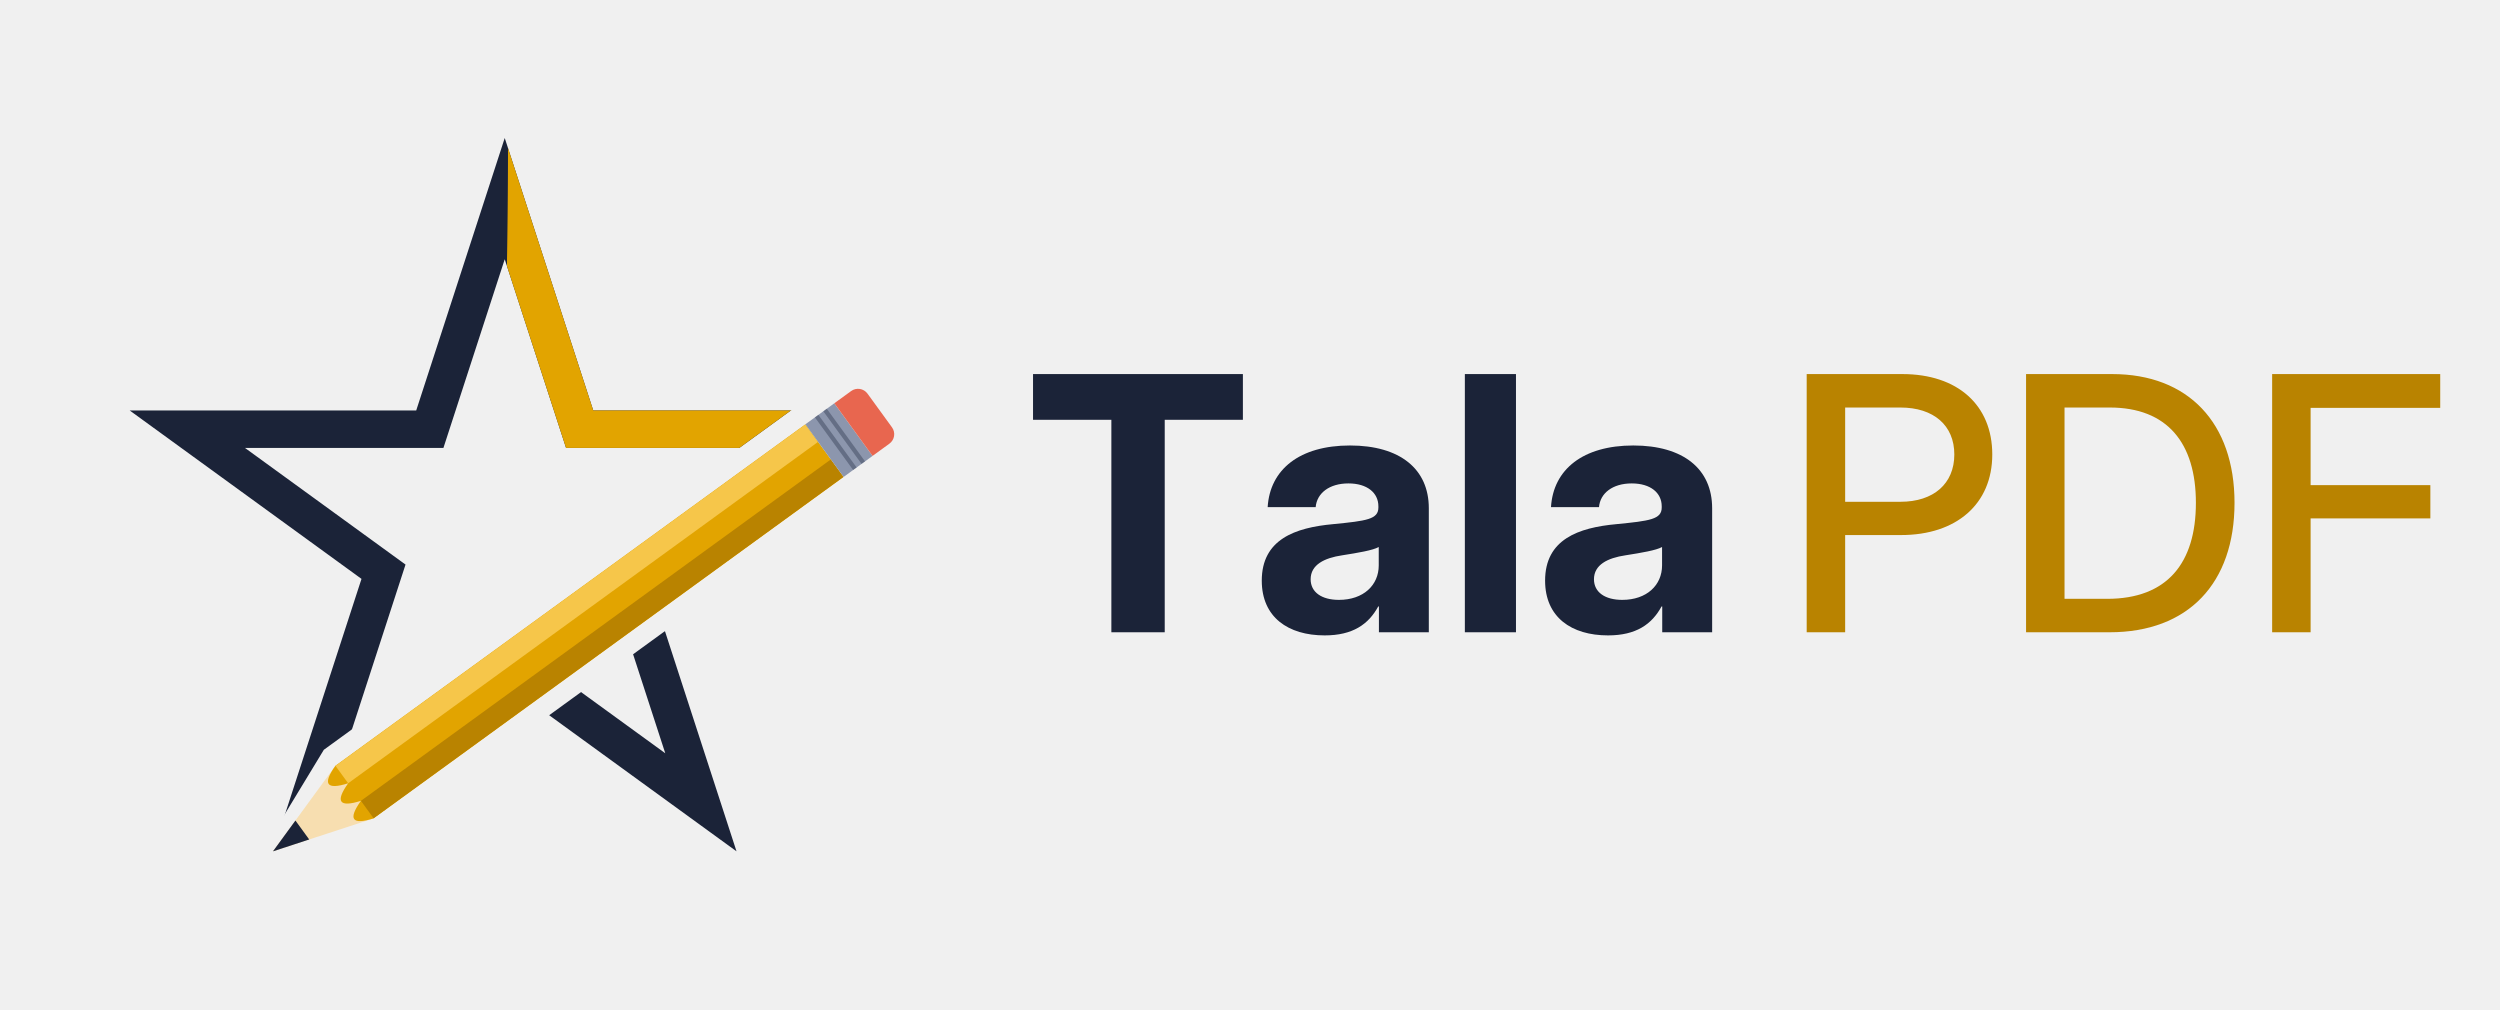
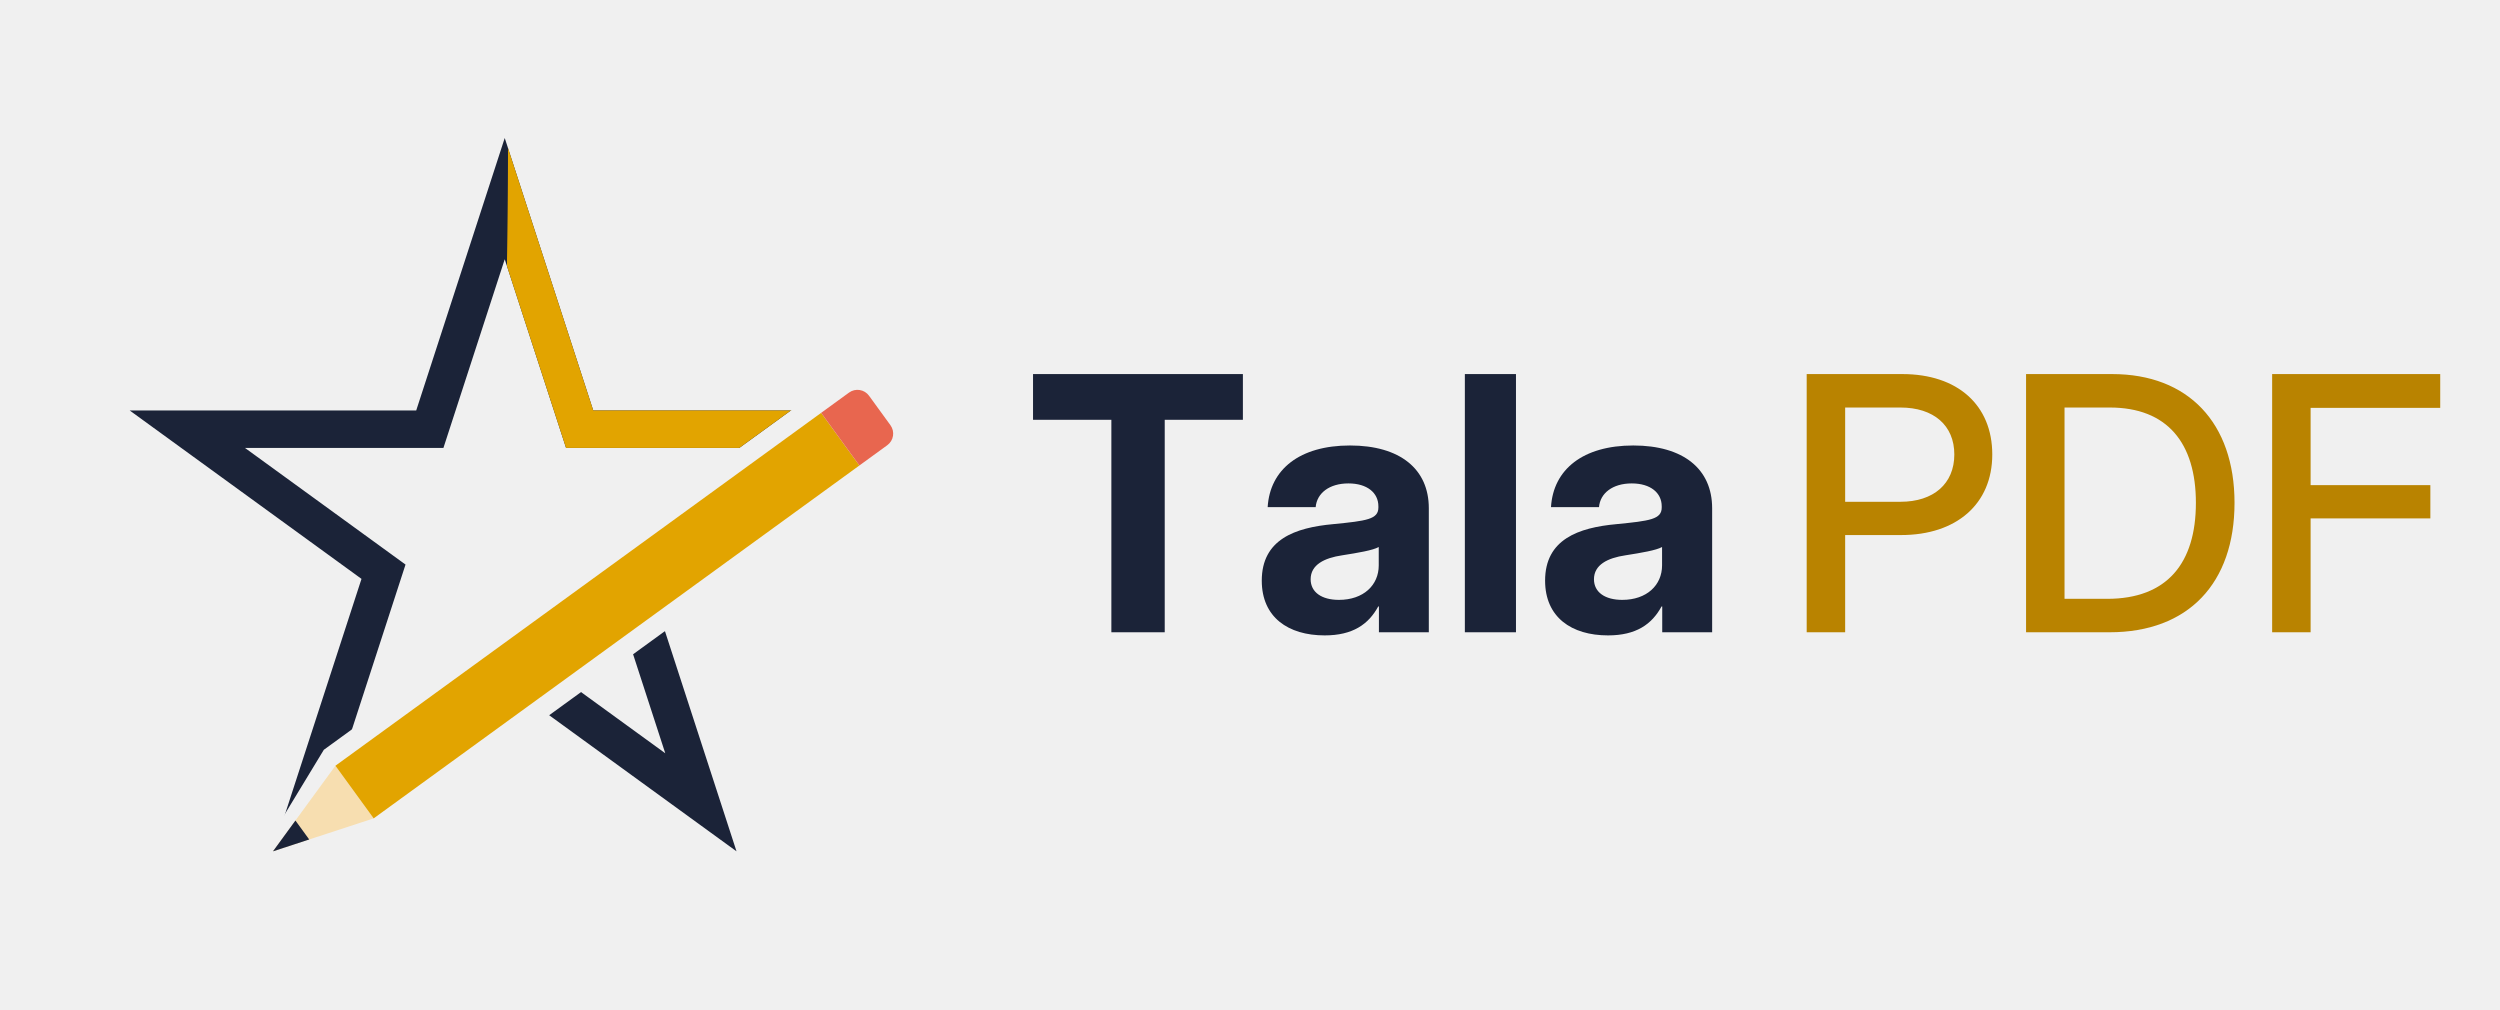
<svg xmlns="http://www.w3.org/2000/svg" viewBox="0 0 1268 512">
  <defs>
    <mask id="h19-k" maskUnits="userSpaceOnUse" x="0" y="0" width="512" height="512">
      <rect width="512" height="512" fill="#fff" />
      <g fill="#000">
        <g transform="translate(138.44 431.8) rotate(-36)">
          <path d="M-12 0L51.15 -26.5L390.42 -26.5L390.42 26.5L51.15 26.5Z" />
        </g>
      </g>
    </mask>
  </defs>
  <path d="M256 70L300.9 208.2L446.21 208.2L328.65 293.61L373.56 431.8L256 346.39L138.44 431.8L183.35 293.61L65.79 208.2L211.1 208.2ZM256 131.49L287.1 227.2L387.74 227.2L306.32 286.35L337.42 382.06L256 322.91L174.58 382.06L205.68 286.35L124.26 227.2L224.9 227.2Z" fill="#1b2338" fill-rule="evenodd" mask="url(#h19-k)" />
  <clipPath id="h19-c">
    <path d="M256 270L258 30L556 -30L556 208.2Z" />
  </clipPath>
  <path d="M256 70L300.9 208.2L446.21 208.2L328.65 293.61L373.56 431.8L256 346.39L138.44 431.8L183.35 293.61L65.79 208.2L211.1 208.2ZM256 131.49L287.1 227.2L387.74 227.2L306.32 286.35L337.42 382.06L256 322.91L174.58 382.06L205.68 286.35L124.26 227.2L224.9 227.2Z" fill="#e2a400" fill-rule="evenodd" mask="url(#h19-k)" clip-path="url(#h19-c)" />
  <g transform="translate(138.44 431.8) rotate(-36)">
    <path d="M0 0L51.15 -16.5L51.15 16.5Z" fill="#f7deb0" />
    <path d="M0 0L18.41 -5.94L18.41 5.94Z" fill="#1b2338" />
-     <path d="M345.77 -16.5L51.15 -16.5Q34.78 -11 51.15 -5.5Q34.78 0 51.15 5.5Q34.78 11 51.15 16.5L345.77 16.5Z" fill="#e2a400" />
-     <rect x="51.15" y="-16.5" width="294.62" height="11" fill="#f6c64a" mask="url(#h19-b)" />
-     <rect x="51.15" y="5.5" width="294.62" height="11" fill="#b98300" mask="url(#h19-b)" />
-     <mask id="h19-b" maskUnits="userSpaceOnUse" x="-50" y="-100" width="480.42" height="200">
-       <path d="M345.77 -16.5L51.15 -16.5Q34.78 -11 51.15 -5.5Q34.78 0 51.15 5.5Q34.78 11 51.15 16.5L345.77 16.5Z" fill="#fff" />
-     </mask>
-     <rect x="345.77" y="-16.5" width="18.15" height="33" fill="#8c96ad" />
-     <rect x="351.76" y="-16.5" width="2.18" height="33" fill="#1b2338" opacity=".35" />
-     <rect x="357.03" y="-16.5" width="2.18" height="33" fill="#1b2338" opacity=".35" />
-     <path d="M363.92 -16.5H374.48A5.94 5.94 0 0 1 380.42 -10.56V10.56A5.94 5.94 0 0 1 374.48 16.5H363.92Z" fill="#e8664f" />
+     <rect x="51.15" y="-16.5" width="304.52" height="33" fill="#e2a400" />
+     <path d="M355.67 -16.5H373.16A7.26 7.26 0 0 1 380.42 -9.24V9.24A7.26 7.26 0 0 1 373.16 16.5H355.67Z" fill="#e8664f" />
  </g>
  <g transform="translate(520 320.69) scale(0.9)">
    <path d="M4.39-119.73L48.54-119.73L48.54 0L78.61 0L78.61-119.73L122.66-119.73L122.66-145.51L4.39-145.51ZM168.75 1.76C184.57 1.76 193.46-4.49 198.93-14.55L199.32-14.55L199.32 0L227.44 0L227.44-69.92C227.44-91.99 211.23-105.27 183.01-105.27C154.69-105.27 137.89-91.80 136.62-70.51L163.67-70.51C164.36-78.42 171.39-83.89 182.13-83.89C192.68-83.89 199.02-78.61 199.02-71.00L199.02-70.31C199.02-63.67 192.38-62.79 173.54-60.94C152.05-58.98 133.30-52.34 133.30-29.10C133.30-8.50 148.14 1.76 168.75 1.76ZM176.76-18.26C167.09-18.26 160.84-22.56 160.84-29.88C160.84-38.09 168.65-41.89 178.52-43.36C187.79-44.82 195.90-46.19 199.22-48.05L199.22-37.70C199.22-26.56 190.63-18.26 176.76-18.26ZM276.56-145.51L247.75-145.51L247.75 0L276.56 0ZM328.42 1.76C344.24 1.76 353.13-4.49 358.59-14.55L358.98-14.55L358.98 0L387.11 0L387.11-69.92C387.11-91.99 370.90-105.27 342.68-105.27C314.36-105.27 297.56-91.80 296.29-70.51L323.34-70.51C324.02-78.42 331.05-83.89 341.80-83.89C352.34-83.89 358.69-78.61 358.69-71.00L358.69-70.31C358.69-63.67 352.05-62.79 333.20-60.94C311.72-58.98 292.97-52.34 292.97-29.10C292.97-8.50 307.81 1.76 328.42 1.76ZM336.43-18.26C326.76-18.26 320.51-22.56 320.51-29.88C320.51-38.09 328.32-41.89 338.18-43.36C347.46-44.82 355.57-46.19 358.89-48.05L358.89-37.70C358.89-26.56 350.29-18.26 336.43-18.26Z" fill="#1b2338" />
    <path d="M440.39 0L462.07 0L462.07-54.79L493.61-54.79C524.77-54.79 544.98-72.27 544.98-100.20C544.98-128.03 525.45-145.51 494.30-145.51L440.39-145.51ZM462.07-73.54L462.07-126.66L493.22-126.66C511.97-126.66 523.59-116.60 523.59-100.20C523.59-83.79 511.97-73.54 493.22-73.54ZM611.09 0C655.53 0 681.50-27.73 681.50-72.95C681.50-117.97 655.43-145.51 612.56-145.51L564.02-145.51L564.02 0ZM585.70-18.85L585.70-126.66L611.19-126.66C643.61-126.66 659.73-106.64 659.73-72.95C659.73-39.06 643.61-18.85 609.73-18.85ZM702.70 0L724.38 0L724.38-64.16L791.86-64.16L791.86-82.91L724.38-82.91L724.38-126.46L797.42-126.46L797.42-145.51L702.70-145.51Z" fill="#b98300" />
  </g>
</svg>
